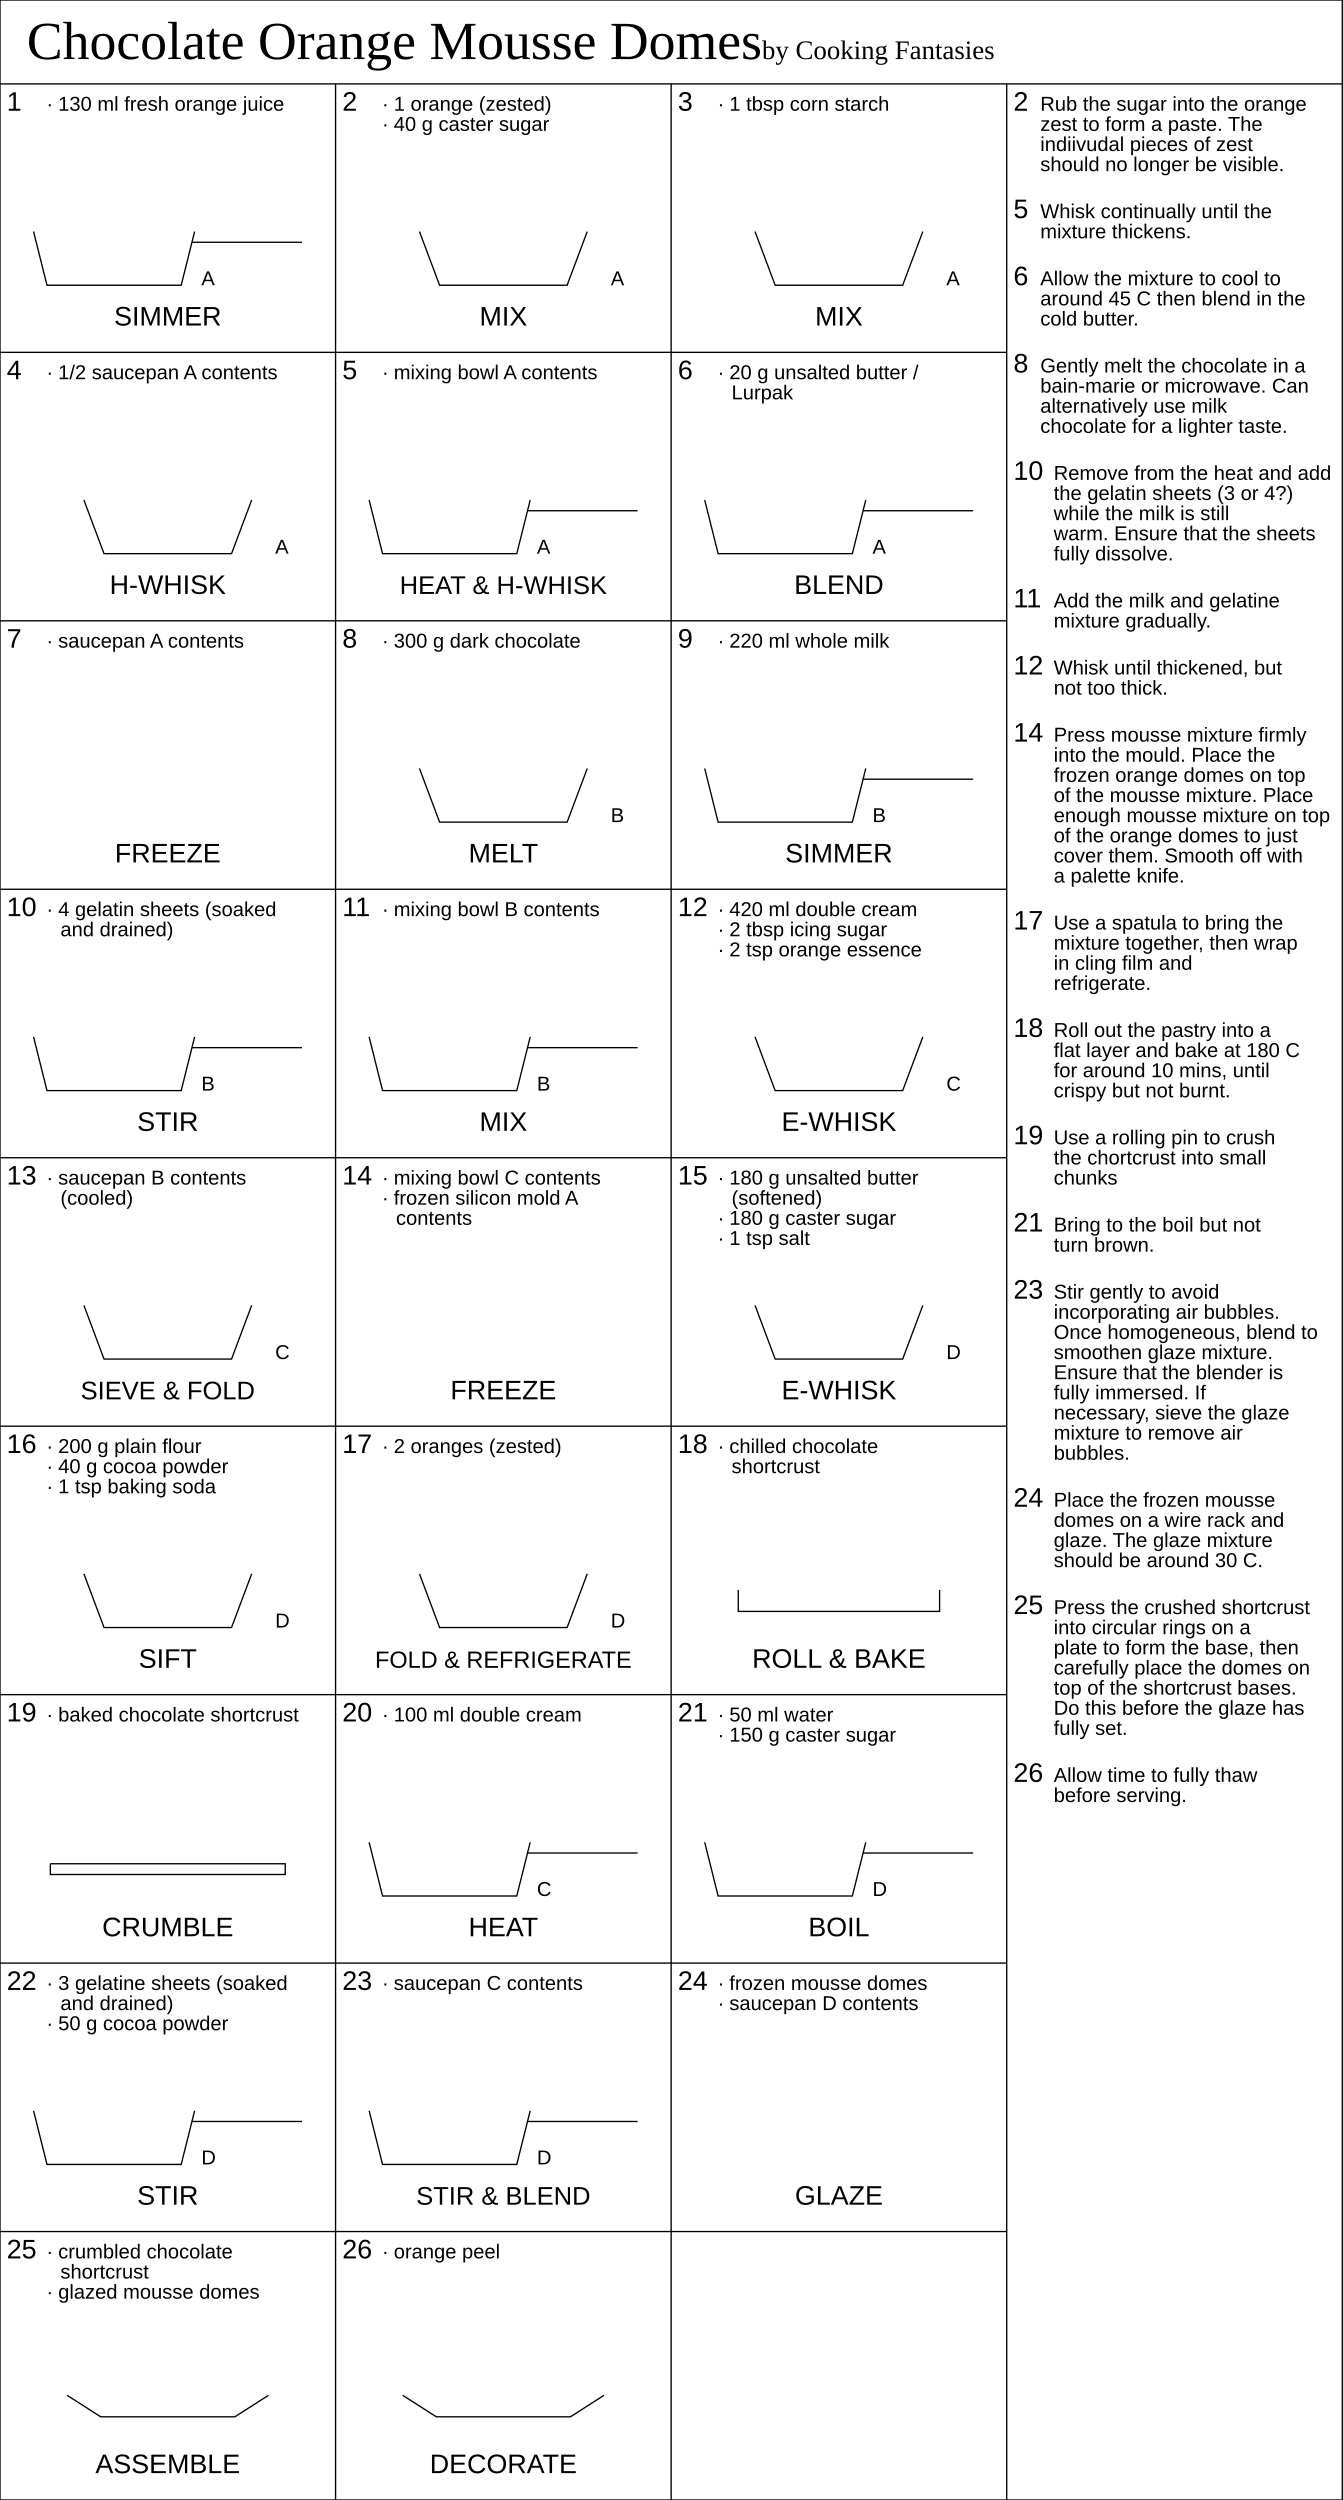
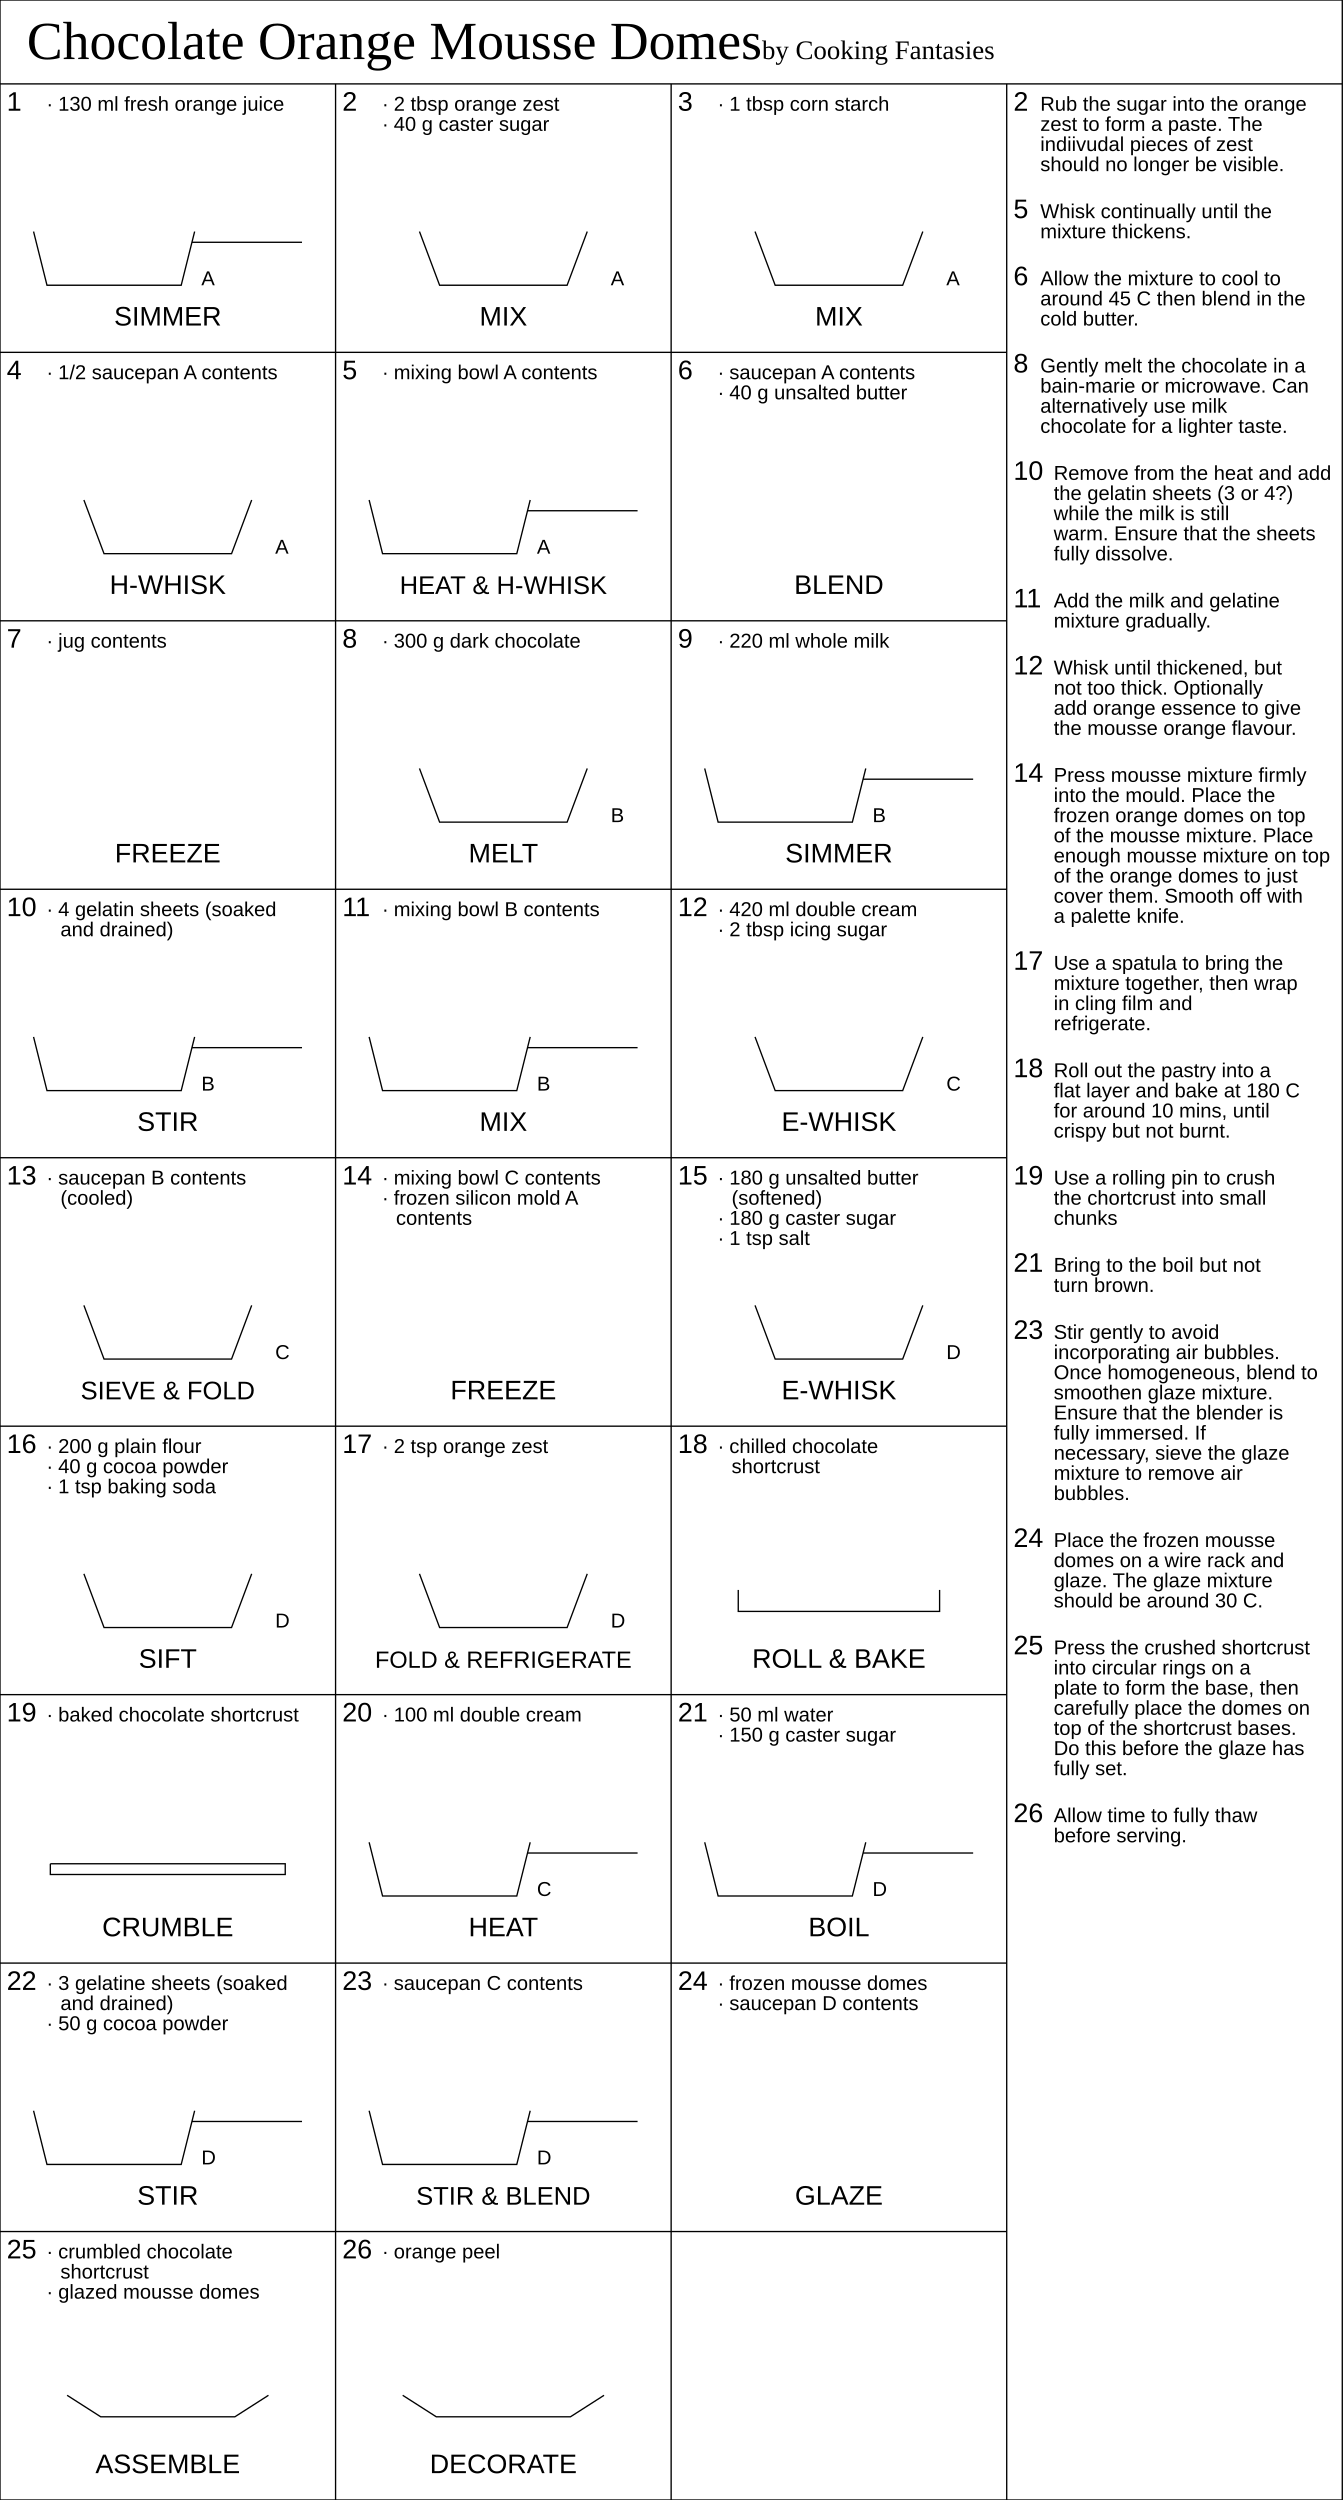
<svg xmlns="http://www.w3.org/2000/svg" width="2000" height="3725.0">
  <text x="40.0" y="88.0" font-size="80">
Chocolate Orange Mousse Domes<tspan font-size="40">  by Cooking Fantasies</tspan>
  </text>
  <polyline points="0,0 0,3725.0 " style="fill:none;stroke:black;stroke-width:2" />
  <polyline points="2000,0 2000,3725.0 " style="fill:none;stroke:black;stroke-width:2" />
  <polyline points="500,125.0 500,3725.0 " style="fill:none;stroke:black;stroke-width:2" />
  <polyline points="1000,125.0 1000,3725.0 " style="fill:none;stroke:black;stroke-width:2" />
  <polyline points="1500,125.0 1500,3725.0 " style="fill:none;stroke:black;stroke-width:2" />
  <polyline points="0,0 2000,0 " style="fill:none;stroke:black;stroke-width:2" />
  <polyline points="0,125.0 2000,125.0 " style="fill:none;stroke:black;stroke-width:2" />
  <polyline points="0,3725.0 2000,3725.0 " style="fill:none;stroke:black;stroke-width:2" />
  <polyline points="0,525.0 1500,525.0 " style="fill:none;stroke:black;stroke-width:2" />
  <polyline points="0,925.0 1500,925.0 " style="fill:none;stroke:black;stroke-width:2" />
  <polyline points="0,1325.0 1500,1325.0 " style="fill:none;stroke:black;stroke-width:2" />
  <polyline points="0,1725.0 1500,1725.0 " style="fill:none;stroke:black;stroke-width:2" />
  <polyline points="0,2125.0 1500,2125.0 " style="fill:none;stroke:black;stroke-width:2" />
  <polyline points="0,2525.0 1500,2525.0 " style="fill:none;stroke:black;stroke-width:2" />
  <polyline points="0,2925.0 1500,2925.0 " style="fill:none;stroke:black;stroke-width:2" />
  <polyline points="0,3325.0 1500,3325.0 " style="fill:none;stroke:black;stroke-width:2" />
  <text x="10.0" y="165.0" text-anchor="left" style="font-family:Arial;font-size:40"> 
1 </text>
  <text x="70.0" y="165.0" text-anchor="left" style="font-family:Arial;font-size:30"> 
∙ 130 ml fresh orange juice </text>
  <polyline points="50.0,345.0 70.0,425.0 270.0,425.0 290.0,345.0" style="fill:none;stroke:black;stroke-width:2" />
  <polyline points="286,361.0 450.0,361.0" style="fill:none;stroke:black;stroke-width:2" />
  <text x="300.0" y="425.0" text-anchor="left" style="font-family:Arial;font-size:30"> 
A </text>
  <text x="250.0" y="485.0" text-anchor="middle" style="font-family:Arial;font-size:40"> 
SIMMER </text>
  <text x="510.0" y="165.0" text-anchor="left" style="font-family:Arial;font-size:40"> 
2 </text>
  <text x="570.0" y="165.0" text-anchor="left" style="font-family:Arial;font-size:30"> 
- ∙ 1 orange (zested) </text>
+ ∙ 2 tbsp orange zest </text>
  <text x="570.0" y="195.0" text-anchor="left" style="font-family:Arial;font-size:30"> 
∙ 40 g caster sugar </text>
  <polyline points="625.0,345.0 655.0,425.0 845.0,425.0 875.0,345.0" style="fill:none;stroke:black;stroke-width:2" />
  <text x="910.0" y="425.0" text-anchor="left" style="font-family:Arial;font-size:30"> 
A </text>
  <text x="750.0" y="485.0" text-anchor="middle" style="font-family:Arial;font-size:40"> 
MIX </text>
  <text x="1510.0" y="165.0" text-anchor="left" style="font-family:Arial;font-size:40"> 
2 </text>
  <text x="1550.0" y="165.0" text-anchor="left" style="font-family:Arial;font-size:30"> 
Rub the sugar into the orange </text>
  <text x="1550.0" y="195.0" text-anchor="left" style="font-family:Arial;font-size:30"> 
zest to form a paste. The </text>
  <text x="1550.0" y="225.0" text-anchor="left" style="font-family:Arial;font-size:30"> 
indiivudal pieces of zest </text>
  <text x="1550.0" y="255.0" text-anchor="left" style="font-family:Arial;font-size:30"> 
should no longer be visible. </text>
  <text x="1010.0" y="165.0" text-anchor="left" style="font-family:Arial;font-size:40"> 
3 </text>
  <text x="1070.0" y="165.0" text-anchor="left" style="font-family:Arial;font-size:30"> 
∙ 1 tbsp corn starch </text>
  <polyline points="1125.0,345.0 1155.0,425.0 1345.0,425.0 1375.0,345.0" style="fill:none;stroke:black;stroke-width:2" />
  <text x="1410.0" y="425.0" text-anchor="left" style="font-family:Arial;font-size:30"> 
A </text>
  <text x="1250.0" y="485.0" text-anchor="middle" style="font-family:Arial;font-size:40"> 
MIX </text>
  <text x="10.0" y="565.0" text-anchor="left" style="font-family:Arial;font-size:40"> 
4 </text>
  <text x="70.0" y="565.0" text-anchor="left" style="font-family:Arial;font-size:30"> 
∙ 1/2 saucepan A contents </text>
  <polyline points="125.0,745.0 155.0,825.0 345.0,825.0 375.0,745.0" style="fill:none;stroke:black;stroke-width:2" />
  <text x="410.0" y="825.0" text-anchor="left" style="font-family:Arial;font-size:30"> 
A </text>
  <text x="250.0" y="885.0" text-anchor="middle" style="font-family:Arial;font-size:40"> 
H-WHISK </text>
  <text x="510.0" y="565.0" text-anchor="left" style="font-family:Arial;font-size:40"> 
5 </text>
  <text x="570.0" y="565.0" text-anchor="left" style="font-family:Arial;font-size:30"> 
∙ mixing bowl A contents </text>
  <polyline points="550.0,745.0 570.0,825.0 770.0,825.0 790.0,745.0" style="fill:none;stroke:black;stroke-width:2" />
  <polyline points="786.0,761.0 950.0,761.0" style="fill:none;stroke:black;stroke-width:2" />
  <text x="800.0" y="825.0" text-anchor="left" style="font-family:Arial;font-size:30"> 
A </text>
  <text x="750.0" y="885.0" text-anchor="middle" style="font-family:Arial;font-size:38"> 
HEAT &amp; H-WHISK </text>
  <text x="1510.0" y="325.0" text-anchor="left" style="font-family:Arial;font-size:40"> 
5 </text>
  <text x="1550.0" y="325.0" text-anchor="left" style="font-family:Arial;font-size:30"> 
Whisk continually until the </text>
  <text x="1550.0" y="355.0" text-anchor="left" style="font-family:Arial;font-size:30"> 
mixture thickens. </text>
  <text x="1010.0" y="565.0" text-anchor="left" style="font-family:Arial;font-size:40"> 
6 </text>
  <text x="1070.0" y="565.0" text-anchor="left" style="font-family:Arial;font-size:30"> 
- ∙ 20 g unsalted butter / </text>
-   <text x="1090.0" y="595.0" text-anchor="left" style="font-family:Arial;font-size:30"> 
- Lurpak </text>
-   <polyline points="1050.0,745.0 1070.0,825.0 1270.0,825.0 1290.0,745.0" style="fill:none;stroke:black;stroke-width:2" />
-   <polyline points="1286.0,761.0 1450.0,761.0" style="fill:none;stroke:black;stroke-width:2" />
-   <text x="1300.0" y="825.0" text-anchor="left" style="font-family:Arial;font-size:30"> 
- A </text>
+ ∙ saucepan A contents </text>
+   <text x="1070.0" y="595.0" text-anchor="left" style="font-family:Arial;font-size:30"> 
+ ∙ 40 g unsalted butter </text>
  <text x="1250.0" y="885.0" text-anchor="middle" style="font-family:Arial;font-size:40"> 
BLEND </text>
  <text x="1510.0" y="425.0" text-anchor="left" style="font-family:Arial;font-size:40"> 
6 </text>
  <text x="1550.0" y="425.0" text-anchor="left" style="font-family:Arial;font-size:30"> 
Allow the mixture to cool to </text>
  <text x="1550.0" y="455.0" text-anchor="left" style="font-family:Arial;font-size:30"> 
around 45 C then blend in the </text>
  <text x="1550.0" y="485.0" text-anchor="left" style="font-family:Arial;font-size:30"> 
cold butter. </text>
  <text x="10.0" y="965.0" text-anchor="left" style="font-family:Arial;font-size:40"> 
7 </text>
  <text x="70.0" y="965.0" text-anchor="left" style="font-family:Arial;font-size:30"> 
- ∙ saucepan A contents </text>
+ ∙ jug contents </text>
  <text x="250.0" y="1285.0" text-anchor="middle" style="font-family:Arial;font-size:40"> 
FREEZE </text>
  <text x="510.0" y="965.0" text-anchor="left" style="font-family:Arial;font-size:40"> 
8 </text>
  <text x="570.0" y="965.0" text-anchor="left" style="font-family:Arial;font-size:30"> 
∙ 300 g dark chocolate </text>
  <polyline points="625.0,1145.0 655.0,1225.0 845.0,1225.0 875.0,1145.0" style="fill:none;stroke:black;stroke-width:2" />
  <text x="910.0" y="1225.0" text-anchor="left" style="font-family:Arial;font-size:30"> 
B </text>
  <text x="750.0" y="1285.0" text-anchor="middle" style="font-family:Arial;font-size:40"> 
MELT </text>
  <text x="1510.0" y="555.0" text-anchor="left" style="font-family:Arial;font-size:40"> 
8 </text>
  <text x="1550.0" y="555.0" text-anchor="left" style="font-family:Arial;font-size:30"> 
Gently melt the chocolate in a </text>
  <text x="1550.0" y="585.0" text-anchor="left" style="font-family:Arial;font-size:30"> 
bain-marie or microwave. Can </text>
  <text x="1550.0" y="615.0" text-anchor="left" style="font-family:Arial;font-size:30"> 
alternatively use milk </text>
  <text x="1550.0" y="645.0" text-anchor="left" style="font-family:Arial;font-size:30"> 
chocolate for a lighter taste. </text>
  <text x="1010.0" y="965.0" text-anchor="left" style="font-family:Arial;font-size:40"> 
9 </text>
  <text x="1070.0" y="965.0" text-anchor="left" style="font-family:Arial;font-size:30"> 
∙ 220 ml whole milk </text>
  <polyline points="1050.0,1145.0 1070.0,1225.0 1270.0,1225.0 1290.0,1145.0" style="fill:none;stroke:black;stroke-width:2" />
  <polyline points="1286.0,1161.0 1450.0,1161.0" style="fill:none;stroke:black;stroke-width:2" />
  <text x="1300.0" y="1225.0" text-anchor="left" style="font-family:Arial;font-size:30"> 
B </text>
  <text x="1250.0" y="1285.0" text-anchor="middle" style="font-family:Arial;font-size:40"> 
SIMMER </text>
  <text x="10.0" y="1365.0" text-anchor="left" style="font-family:Arial;font-size:40"> 
10 </text>
  <text x="70.0" y="1365.0" text-anchor="left" style="font-family:Arial;font-size:30"> 
∙ 4 gelatin sheets (soaked </text>
  <text x="90.0" y="1395.0" text-anchor="left" style="font-family:Arial;font-size:30"> 
and drained) </text>
  <polyline points="50.0,1545.0 70.0,1625.0 270.0,1625.0 290.0,1545.0" style="fill:none;stroke:black;stroke-width:2" />
  <polyline points="286,1561.0 450.0,1561.0" style="fill:none;stroke:black;stroke-width:2" />
  <text x="300.0" y="1625.0" text-anchor="left" style="font-family:Arial;font-size:30"> 
B </text>
  <text x="250.0" y="1685.0" text-anchor="middle" style="font-family:Arial;font-size:40"> 
STIR </text>
  <text x="1510.0" y="715.0" text-anchor="left" style="font-family:Arial;font-size:40"> 
10 </text>
  <text x="1570.0" y="715.0" text-anchor="left" style="font-family:Arial;font-size:30"> 
Remove from the heat and add </text>
  <text x="1570.0" y="745.0" text-anchor="left" style="font-family:Arial;font-size:30"> 
the gelatin sheets (3 or 4?) </text>
  <text x="1570.0" y="775.0" text-anchor="left" style="font-family:Arial;font-size:30"> 
while the milk is still </text>
  <text x="1570.0" y="805.0" text-anchor="left" style="font-family:Arial;font-size:30"> 
warm. Ensure that the sheets </text>
  <text x="1570.0" y="835.0" text-anchor="left" style="font-family:Arial;font-size:30"> 
fully dissolve. </text>
  <text x="510.0" y="1365.0" text-anchor="left" style="font-family:Arial;font-size:40"> 
11 </text>
  <text x="570.0" y="1365.0" text-anchor="left" style="font-family:Arial;font-size:30"> 
∙ mixing bowl B contents </text>
  <polyline points="550.0,1545.0 570.0,1625.0 770.0,1625.0 790.0,1545.0" style="fill:none;stroke:black;stroke-width:2" />
  <polyline points="786.0,1561.0 950.0,1561.0" style="fill:none;stroke:black;stroke-width:2" />
  <text x="800.0" y="1625.0" text-anchor="left" style="font-family:Arial;font-size:30"> 
B </text>
  <text x="750.0" y="1685.0" text-anchor="middle" style="font-family:Arial;font-size:40"> 
MIX </text>
  <text x="1510.0" y="905.0" text-anchor="left" style="font-family:Arial;font-size:40"> 
11 </text>
  <text x="1570.0" y="905.0" text-anchor="left" style="font-family:Arial;font-size:30"> 
Add the milk and gelatine </text>
  <text x="1570.0" y="935.0" text-anchor="left" style="font-family:Arial;font-size:30"> 
mixture gradually. </text>
  <text x="1010.0" y="1365.0" text-anchor="left" style="font-family:Arial;font-size:40"> 
12 </text>
  <text x="1070.0" y="1365.0" text-anchor="left" style="font-family:Arial;font-size:30"> 
∙ 420 ml double cream </text>
  <text x="1070.0" y="1395.0" text-anchor="left" style="font-family:Arial;font-size:30"> 
∙ 2 tbsp icing sugar </text>
-   <text x="1070.0" y="1425.0" text-anchor="left" style="font-family:Arial;font-size:30"> 
- ∙ 2 tsp orange essence </text>
  <polyline points="1125.0,1545.0 1155.0,1625.0 1345.0,1625.0 1375.0,1545.0" style="fill:none;stroke:black;stroke-width:2" />
  <text x="1410.0" y="1625.0" text-anchor="left" style="font-family:Arial;font-size:30"> 
C </text>
  <text x="1250.0" y="1685.0" text-anchor="middle" style="font-family:Arial;font-size:40"> 
E-WHISK </text>
  <text x="1510.0" y="1005.0" text-anchor="left" style="font-family:Arial;font-size:40"> 
12 </text>
  <text x="1570.0" y="1005.0" text-anchor="left" style="font-family:Arial;font-size:30"> 
Whisk until thickened, but </text>
  <text x="1570.0" y="1035.0" text-anchor="left" style="font-family:Arial;font-size:30"> 
- not too thick. </text>
+ not too thick. Optionally </text>
+   <text x="1570.0" y="1065.0" text-anchor="left" style="font-family:Arial;font-size:30"> 
+ add orange essence to give </text>
+   <text x="1570.0" y="1095.0" text-anchor="left" style="font-family:Arial;font-size:30"> 
+ the mousse orange flavour. </text>
  <text x="10.0" y="1765.0" text-anchor="left" style="font-family:Arial;font-size:40"> 
13 </text>
  <text x="70.0" y="1765.0" text-anchor="left" style="font-family:Arial;font-size:30"> 
∙ saucepan B contents </text>
  <text x="90.0" y="1795.0" text-anchor="left" style="font-family:Arial;font-size:30"> 
(cooled) </text>
  <polyline points="125.0,1945.0 155.0,2025.0 345.0,2025.0 375.0,1945.0" style="fill:none;stroke:black;stroke-width:2" />
  <text x="410.0" y="2025.0" text-anchor="left" style="font-family:Arial;font-size:30"> 
C </text>
  <text x="250.0" y="2085.0" text-anchor="middle" style="font-family:Arial;font-size:38"> 
SIEVE &amp; FOLD </text>
  <text x="510.0" y="1765.0" text-anchor="left" style="font-family:Arial;font-size:40"> 
14 </text>
  <text x="570.0" y="1765.0" text-anchor="left" style="font-family:Arial;font-size:30"> 
∙ mixing bowl C contents </text>
  <text x="570.0" y="1795.0" text-anchor="left" style="font-family:Arial;font-size:30"> 
∙ frozen silicon mold A </text>
  <text x="590.0" y="1825.0" text-anchor="left" style="font-family:Arial;font-size:30"> 
contents </text>
  <text x="750.0" y="2085.0" text-anchor="middle" style="font-family:Arial;font-size:40"> 
FREEZE </text>
-   <text x="1510.0" y="1105.0" text-anchor="left" style="font-family:Arial;font-size:40"> 
+   <text x="1510.0" y="1165.0" text-anchor="left" style="font-family:Arial;font-size:40"> 
14 </text>
-   <text x="1570.0" y="1105.0" text-anchor="left" style="font-family:Arial;font-size:30"> 
+   <text x="1570.0" y="1165.0" text-anchor="left" style="font-family:Arial;font-size:30"> 
Press mousse mixture firmly </text>
-   <text x="1570.0" y="1135.0" text-anchor="left" style="font-family:Arial;font-size:30"> 
+   <text x="1570.0" y="1195.0" text-anchor="left" style="font-family:Arial;font-size:30"> 
into the mould. Place the </text>
-   <text x="1570.0" y="1165.0" text-anchor="left" style="font-family:Arial;font-size:30"> 
+   <text x="1570.0" y="1225.0" text-anchor="left" style="font-family:Arial;font-size:30"> 
frozen orange domes on top </text>
-   <text x="1570.0" y="1195.0" text-anchor="left" style="font-family:Arial;font-size:30"> 
+   <text x="1570.0" y="1255.0" text-anchor="left" style="font-family:Arial;font-size:30"> 
of the mousse mixture. Place </text>
-   <text x="1570.0" y="1225.0" text-anchor="left" style="font-family:Arial;font-size:30"> 
+   <text x="1570.0" y="1285.0" text-anchor="left" style="font-family:Arial;font-size:30"> 
enough mousse mixture on top </text>
-   <text x="1570.0" y="1255.0" text-anchor="left" style="font-family:Arial;font-size:30"> 
+   <text x="1570.0" y="1315.0" text-anchor="left" style="font-family:Arial;font-size:30"> 
of the orange domes to just </text>
-   <text x="1570.0" y="1285.0" text-anchor="left" style="font-family:Arial;font-size:30"> 
+   <text x="1570.0" y="1345.0" text-anchor="left" style="font-family:Arial;font-size:30"> 
cover them. Smooth off with </text>
-   <text x="1570.0" y="1315.0" text-anchor="left" style="font-family:Arial;font-size:30"> 
+   <text x="1570.0" y="1375.0" text-anchor="left" style="font-family:Arial;font-size:30"> 
a palette knife. </text>
  <text x="1010.0" y="1765.0" text-anchor="left" style="font-family:Arial;font-size:40"> 
15 </text>
  <text x="1070.0" y="1765.0" text-anchor="left" style="font-family:Arial;font-size:30"> 
∙ 180 g unsalted butter </text>
  <text x="1090.0" y="1795.0" text-anchor="left" style="font-family:Arial;font-size:30"> 
(softened) </text>
  <text x="1070.0" y="1825.0" text-anchor="left" style="font-family:Arial;font-size:30"> 
∙ 180 g caster sugar </text>
  <text x="1070.0" y="1855.0" text-anchor="left" style="font-family:Arial;font-size:30"> 
∙ 1 tsp salt </text>
  <polyline points="1125.0,1945.0 1155.0,2025.0 1345.0,2025.0 1375.0,1945.0" style="fill:none;stroke:black;stroke-width:2" />
  <text x="1410.0" y="2025.0" text-anchor="left" style="font-family:Arial;font-size:30"> 
D </text>
  <text x="1250.0" y="2085.0" text-anchor="middle" style="font-family:Arial;font-size:40"> 
E-WHISK </text>
  <text x="10.0" y="2165.0" text-anchor="left" style="font-family:Arial;font-size:40"> 
16 </text>
  <text x="70.0" y="2165.0" text-anchor="left" style="font-family:Arial;font-size:30"> 
∙ 200 g plain flour </text>
  <text x="70.0" y="2195.0" text-anchor="left" style="font-family:Arial;font-size:30"> 
∙ 40 g cocoa powder </text>
  <text x="70.0" y="2225.0" text-anchor="left" style="font-family:Arial;font-size:30"> 
∙ 1 tsp baking soda </text>
  <polyline points="125.0,2345.0 155.0,2425.0 345.0,2425.0 375.0,2345.0" style="fill:none;stroke:black;stroke-width:2" />
  <text x="410.0" y="2425.0" text-anchor="left" style="font-family:Arial;font-size:30"> 
D </text>
  <text x="250.0" y="2485.0" text-anchor="middle" style="font-family:Arial;font-size:40"> 
SIFT </text>
  <text x="510.0" y="2165.0" text-anchor="left" style="font-family:Arial;font-size:40"> 
17 </text>
  <text x="570.0" y="2165.0" text-anchor="left" style="font-family:Arial;font-size:30"> 
- ∙ 2 oranges (zested) </text>
+ ∙ 2 tsp orange zest </text>
  <polyline points="625.0,2345.0 655.0,2425.0 845.0,2425.0 875.0,2345.0" style="fill:none;stroke:black;stroke-width:2" />
  <text x="910.0" y="2425.0" text-anchor="left" style="font-family:Arial;font-size:30"> 
D </text>
  <text x="750.0" y="2485.0" text-anchor="middle" style="font-family:Arial;font-size:35"> 
FOLD &amp; REFRIGERATE </text>
-   <text x="1510.0" y="1385.0" text-anchor="left" style="font-family:Arial;font-size:40"> 
+   <text x="1510.0" y="1445.0" text-anchor="left" style="font-family:Arial;font-size:40"> 
17 </text>
-   <text x="1570.0" y="1385.0" text-anchor="left" style="font-family:Arial;font-size:30"> 
+   <text x="1570.0" y="1445.0" text-anchor="left" style="font-family:Arial;font-size:30"> 
Use a spatula to bring the </text>
-   <text x="1570.0" y="1415.0" text-anchor="left" style="font-family:Arial;font-size:30"> 
+   <text x="1570.0" y="1475.0" text-anchor="left" style="font-family:Arial;font-size:30"> 
mixture together, then wrap </text>
-   <text x="1570.0" y="1445.0" text-anchor="left" style="font-family:Arial;font-size:30"> 
+   <text x="1570.0" y="1505.0" text-anchor="left" style="font-family:Arial;font-size:30"> 
in cling film and </text>
-   <text x="1570.0" y="1475.0" text-anchor="left" style="font-family:Arial;font-size:30"> 
+   <text x="1570.0" y="1535.0" text-anchor="left" style="font-family:Arial;font-size:30"> 
refrigerate. </text>
  <text x="1010.0" y="2165.0" text-anchor="left" style="font-family:Arial;font-size:40"> 
18 </text>
  <text x="1070.0" y="2165.0" text-anchor="left" style="font-family:Arial;font-size:30"> 
∙ chilled chocolate </text>
  <text x="1090.0" y="2195.0" text-anchor="left" style="font-family:Arial;font-size:30"> 
shortcrust </text>
  <polyline points="1100.0,2369.0 1100.0,2401.0 1400.0,2401.0 1400.0,2369.0" style="fill:none;stroke:black;stroke-width:2" />
  <text x="1250.0" y="2485.0" text-anchor="middle" style="font-family:Arial;font-size:40"> 
ROLL &amp; BAKE </text>
-   <text x="1510.0" y="1545.0" text-anchor="left" style="font-family:Arial;font-size:40"> 
+   <text x="1510.0" y="1605.0" text-anchor="left" style="font-family:Arial;font-size:40"> 
18 </text>
-   <text x="1570.0" y="1545.0" text-anchor="left" style="font-family:Arial;font-size:30"> 
+   <text x="1570.0" y="1605.0" text-anchor="left" style="font-family:Arial;font-size:30"> 
Roll out the pastry into a </text>
-   <text x="1570.0" y="1575.0" text-anchor="left" style="font-family:Arial;font-size:30"> 
+   <text x="1570.0" y="1635.0" text-anchor="left" style="font-family:Arial;font-size:30"> 
flat layer and bake at 180 C </text>
-   <text x="1570.0" y="1605.0" text-anchor="left" style="font-family:Arial;font-size:30"> 
+   <text x="1570.0" y="1665.0" text-anchor="left" style="font-family:Arial;font-size:30"> 
for around 10 mins, until </text>
-   <text x="1570.0" y="1635.0" text-anchor="left" style="font-family:Arial;font-size:30"> 
+   <text x="1570.0" y="1695.0" text-anchor="left" style="font-family:Arial;font-size:30"> 
crispy but not burnt. </text>
  <text x="10.0" y="2565.0" text-anchor="left" style="font-family:Arial;font-size:40"> 
19 </text>
  <text x="70.0" y="2565.0" text-anchor="left" style="font-family:Arial;font-size:30"> 
∙ baked chocolate shortcrust </text>
  <polyline points="75.0,2777.0 75.0,2793.0 425.0,2793.0 425.0,2777.0 75.0,2777.0" style="fill:none;stroke:black;stroke-width:2" />
  <text x="250.0" y="2885.0" text-anchor="middle" style="font-family:Arial;font-size:40"> 
CRUMBLE </text>
-   <text x="1510.0" y="1705.0" text-anchor="left" style="font-family:Arial;font-size:40"> 
+   <text x="1510.0" y="1765.0" text-anchor="left" style="font-family:Arial;font-size:40"> 
19 </text>
-   <text x="1570.0" y="1705.0" text-anchor="left" style="font-family:Arial;font-size:30"> 
+   <text x="1570.0" y="1765.0" text-anchor="left" style="font-family:Arial;font-size:30"> 
Use a rolling pin to crush </text>
-   <text x="1570.0" y="1735.0" text-anchor="left" style="font-family:Arial;font-size:30"> 
+   <text x="1570.0" y="1795.0" text-anchor="left" style="font-family:Arial;font-size:30"> 
the chortcrust into small </text>
-   <text x="1570.0" y="1765.0" text-anchor="left" style="font-family:Arial;font-size:30"> 
+   <text x="1570.0" y="1825.0" text-anchor="left" style="font-family:Arial;font-size:30"> 
chunks </text>
  <text x="510.0" y="2565.0" text-anchor="left" style="font-family:Arial;font-size:40"> 
20 </text>
  <text x="570.0" y="2565.0" text-anchor="left" style="font-family:Arial;font-size:30"> 
∙ 100 ml double cream </text>
  <polyline points="550.0,2745.0 570.0,2825.0 770.0,2825.0 790.0,2745.0" style="fill:none;stroke:black;stroke-width:2" />
  <polyline points="786.0,2761.0 950.0,2761.0" style="fill:none;stroke:black;stroke-width:2" />
  <text x="800.0" y="2825.0" text-anchor="left" style="font-family:Arial;font-size:30"> 
C </text>
  <text x="750.0" y="2885.0" text-anchor="middle" style="font-family:Arial;font-size:40"> 
HEAT </text>
  <text x="1010.0" y="2565.0" text-anchor="left" style="font-family:Arial;font-size:40"> 
21 </text>
  <text x="1070.0" y="2565.0" text-anchor="left" style="font-family:Arial;font-size:30"> 
∙ 50 ml water </text>
  <text x="1070.0" y="2595.0" text-anchor="left" style="font-family:Arial;font-size:30"> 
∙ 150 g caster sugar </text>
  <polyline points="1050.0,2745.0 1070.0,2825.0 1270.0,2825.0 1290.0,2745.0" style="fill:none;stroke:black;stroke-width:2" />
  <polyline points="1286.0,2761.0 1450.0,2761.0" style="fill:none;stroke:black;stroke-width:2" />
  <text x="1300.0" y="2825.0" text-anchor="left" style="font-family:Arial;font-size:30"> 
D </text>
  <text x="1250.0" y="2885.0" text-anchor="middle" style="font-family:Arial;font-size:40"> 
BOIL </text>
-   <text x="1510.0" y="1835.0" text-anchor="left" style="font-family:Arial;font-size:40"> 
+   <text x="1510.0" y="1895.0" text-anchor="left" style="font-family:Arial;font-size:40"> 
21 </text>
-   <text x="1570.0" y="1835.0" text-anchor="left" style="font-family:Arial;font-size:30"> 
+   <text x="1570.0" y="1895.0" text-anchor="left" style="font-family:Arial;font-size:30"> 
Bring to the boil but not </text>
-   <text x="1570.0" y="1865.0" text-anchor="left" style="font-family:Arial;font-size:30"> 
+   <text x="1570.0" y="1925.0" text-anchor="left" style="font-family:Arial;font-size:30"> 
turn brown. </text>
  <text x="10.0" y="2965.0" text-anchor="left" style="font-family:Arial;font-size:40"> 
22 </text>
  <text x="70.0" y="2965.0" text-anchor="left" style="font-family:Arial;font-size:30"> 
∙ 3 gelatine sheets (soaked </text>
  <text x="90.0" y="2995.0" text-anchor="left" style="font-family:Arial;font-size:30"> 
and drained) </text>
  <text x="70.0" y="3025.0" text-anchor="left" style="font-family:Arial;font-size:30"> 
∙ 50 g cocoa powder </text>
  <polyline points="50.0,3145.0 70.0,3225.0 270.0,3225.0 290.0,3145.0" style="fill:none;stroke:black;stroke-width:2" />
  <polyline points="286,3161.0 450.0,3161.0" style="fill:none;stroke:black;stroke-width:2" />
  <text x="300.0" y="3225.0" text-anchor="left" style="font-family:Arial;font-size:30"> 
D </text>
  <text x="250.0" y="3285.0" text-anchor="middle" style="font-family:Arial;font-size:40"> 
STIR </text>
  <text x="510.0" y="2965.0" text-anchor="left" style="font-family:Arial;font-size:40"> 
23 </text>
  <text x="570.0" y="2965.0" text-anchor="left" style="font-family:Arial;font-size:30"> 
∙ saucepan C contents </text>
  <polyline points="550.0,3145.0 570.0,3225.0 770.0,3225.0 790.0,3145.0" style="fill:none;stroke:black;stroke-width:2" />
  <polyline points="786.0,3161.0 950.0,3161.0" style="fill:none;stroke:black;stroke-width:2" />
  <text x="800.0" y="3225.0" text-anchor="left" style="font-family:Arial;font-size:30"> 
D </text>
  <text x="750.0" y="3285.0" text-anchor="middle" style="font-family:Arial;font-size:38"> 
STIR &amp; BLEND </text>
-   <text x="1510.0" y="1935.0" text-anchor="left" style="font-family:Arial;font-size:40"> 
+   <text x="1510.0" y="1995.0" text-anchor="left" style="font-family:Arial;font-size:40"> 
23 </text>
-   <text x="1570.0" y="1935.0" text-anchor="left" style="font-family:Arial;font-size:30"> 
+   <text x="1570.0" y="1995.0" text-anchor="left" style="font-family:Arial;font-size:30"> 
Stir gently to avoid </text>
-   <text x="1570.0" y="1965.0" text-anchor="left" style="font-family:Arial;font-size:30"> 
+   <text x="1570.0" y="2025.0" text-anchor="left" style="font-family:Arial;font-size:30"> 
incorporating air bubbles. </text>
-   <text x="1570.0" y="1995.0" text-anchor="left" style="font-family:Arial;font-size:30"> 
+   <text x="1570.0" y="2055.0" text-anchor="left" style="font-family:Arial;font-size:30"> 
Once homogeneous, blend to </text>
-   <text x="1570.0" y="2025.0" text-anchor="left" style="font-family:Arial;font-size:30"> 
+   <text x="1570.0" y="2085.0" text-anchor="left" style="font-family:Arial;font-size:30"> 
smoothen glaze mixture. </text>
-   <text x="1570.0" y="2055.0" text-anchor="left" style="font-family:Arial;font-size:30"> 
+   <text x="1570.0" y="2115.0" text-anchor="left" style="font-family:Arial;font-size:30"> 
Ensure that the blender is </text>
-   <text x="1570.0" y="2085.0" text-anchor="left" style="font-family:Arial;font-size:30"> 
+   <text x="1570.0" y="2145.0" text-anchor="left" style="font-family:Arial;font-size:30"> 
fully immersed. If </text>
-   <text x="1570.0" y="2115.0" text-anchor="left" style="font-family:Arial;font-size:30"> 
+   <text x="1570.0" y="2175.0" text-anchor="left" style="font-family:Arial;font-size:30"> 
necessary, sieve the glaze </text>
-   <text x="1570.0" y="2145.0" text-anchor="left" style="font-family:Arial;font-size:30"> 
+   <text x="1570.0" y="2205.0" text-anchor="left" style="font-family:Arial;font-size:30"> 
mixture to remove air </text>
-   <text x="1570.0" y="2175.0" text-anchor="left" style="font-family:Arial;font-size:30"> 
+   <text x="1570.0" y="2235.0" text-anchor="left" style="font-family:Arial;font-size:30"> 
bubbles. </text>
  <text x="1010.0" y="2965.0" text-anchor="left" style="font-family:Arial;font-size:40"> 
24 </text>
  <text x="1070.0" y="2965.0" text-anchor="left" style="font-family:Arial;font-size:30"> 
∙ frozen mousse domes </text>
  <text x="1070.0" y="2995.0" text-anchor="left" style="font-family:Arial;font-size:30"> 
∙ saucepan D contents </text>
  <text x="1250.0" y="3285.0" text-anchor="middle" style="font-family:Arial;font-size:40"> 
GLAZE </text>
-   <text x="1510.0" y="2245.0" text-anchor="left" style="font-family:Arial;font-size:40"> 
+   <text x="1510.0" y="2305.0" text-anchor="left" style="font-family:Arial;font-size:40"> 
24 </text>
-   <text x="1570.0" y="2245.0" text-anchor="left" style="font-family:Arial;font-size:30"> 
+   <text x="1570.0" y="2305.0" text-anchor="left" style="font-family:Arial;font-size:30"> 
Place the frozen mousse </text>
-   <text x="1570.0" y="2275.0" text-anchor="left" style="font-family:Arial;font-size:30"> 
+   <text x="1570.0" y="2335.0" text-anchor="left" style="font-family:Arial;font-size:30"> 
domes on a wire rack and </text>
-   <text x="1570.0" y="2305.0" text-anchor="left" style="font-family:Arial;font-size:30"> 
+   <text x="1570.0" y="2365.0" text-anchor="left" style="font-family:Arial;font-size:30"> 
glaze. The glaze mixture </text>
-   <text x="1570.0" y="2335.0" text-anchor="left" style="font-family:Arial;font-size:30"> 
+   <text x="1570.0" y="2395.0" text-anchor="left" style="font-family:Arial;font-size:30"> 
should be around 30 C. </text>
  <text x="10.0" y="3365.0" text-anchor="left" style="font-family:Arial;font-size:40"> 
25 </text>
  <text x="70.0" y="3365.0" text-anchor="left" style="font-family:Arial;font-size:30"> 
∙ crumbled chocolate </text>
  <text x="90.0" y="3395.0" text-anchor="left" style="font-family:Arial;font-size:30"> 
shortcrust </text>
  <text x="70.0" y="3425.0" text-anchor="left" style="font-family:Arial;font-size:30"> 
∙ glazed mousse domes </text>
  <polyline points="100.0,3569.0 150.0,3601.0 350.0,3601.0 400.0,3569.0" style="fill:none;stroke:black;stroke-width:2" />
  <text x="250.0" y="3685.0" text-anchor="middle" style="font-family:Arial;font-size:40"> 
ASSEMBLE </text>
-   <text x="1510.0" y="2405.0" text-anchor="left" style="font-family:Arial;font-size:40"> 
+   <text x="1510.0" y="2465.0" text-anchor="left" style="font-family:Arial;font-size:40"> 
25 </text>
-   <text x="1570.0" y="2405.0" text-anchor="left" style="font-family:Arial;font-size:30"> 
+   <text x="1570.0" y="2465.0" text-anchor="left" style="font-family:Arial;font-size:30"> 
Press the crushed shortcrust </text>
-   <text x="1570.0" y="2435.0" text-anchor="left" style="font-family:Arial;font-size:30"> 
+   <text x="1570.0" y="2495.0" text-anchor="left" style="font-family:Arial;font-size:30"> 
into circular rings on a </text>
-   <text x="1570.0" y="2465.0" text-anchor="left" style="font-family:Arial;font-size:30"> 
+   <text x="1570.0" y="2525.0" text-anchor="left" style="font-family:Arial;font-size:30"> 
plate to form the base, then </text>
-   <text x="1570.0" y="2495.0" text-anchor="left" style="font-family:Arial;font-size:30"> 
+   <text x="1570.0" y="2555.0" text-anchor="left" style="font-family:Arial;font-size:30"> 
carefully place the domes on </text>
-   <text x="1570.0" y="2525.0" text-anchor="left" style="font-family:Arial;font-size:30"> 
+   <text x="1570.0" y="2585.0" text-anchor="left" style="font-family:Arial;font-size:30"> 
top of the shortcrust bases. </text>
-   <text x="1570.0" y="2555.0" text-anchor="left" style="font-family:Arial;font-size:30"> 
+   <text x="1570.0" y="2615.0" text-anchor="left" style="font-family:Arial;font-size:30"> 
Do this before the glaze has </text>
-   <text x="1570.0" y="2585.0" text-anchor="left" style="font-family:Arial;font-size:30"> 
+   <text x="1570.0" y="2645.0" text-anchor="left" style="font-family:Arial;font-size:30"> 
fully set. </text>
  <text x="510.0" y="3365.0" text-anchor="left" style="font-family:Arial;font-size:40"> 
26 </text>
  <text x="570.0" y="3365.0" text-anchor="left" style="font-family:Arial;font-size:30"> 
∙ orange peel </text>
  <polyline points="600.0,3569.0 650.0,3601.0 850.0,3601.0 900.0,3569.0" style="fill:none;stroke:black;stroke-width:2" />
  <text x="750.0" y="3685.0" text-anchor="middle" style="font-family:Arial;font-size:40"> 
DECORATE </text>
-   <text x="1510.0" y="2655.0" text-anchor="left" style="font-family:Arial;font-size:40"> 
+   <text x="1510.0" y="2715.0" text-anchor="left" style="font-family:Arial;font-size:40"> 
26 </text>
-   <text x="1570.0" y="2655.0" text-anchor="left" style="font-family:Arial;font-size:30"> 
+   <text x="1570.0" y="2715.0" text-anchor="left" style="font-family:Arial;font-size:30"> 
Allow time to fully thaw </text>
-   <text x="1570.0" y="2685.0" text-anchor="left" style="font-family:Arial;font-size:30"> 
+   <text x="1570.0" y="2745.0" text-anchor="left" style="font-family:Arial;font-size:30"> 
before serving. </text>
</svg>
